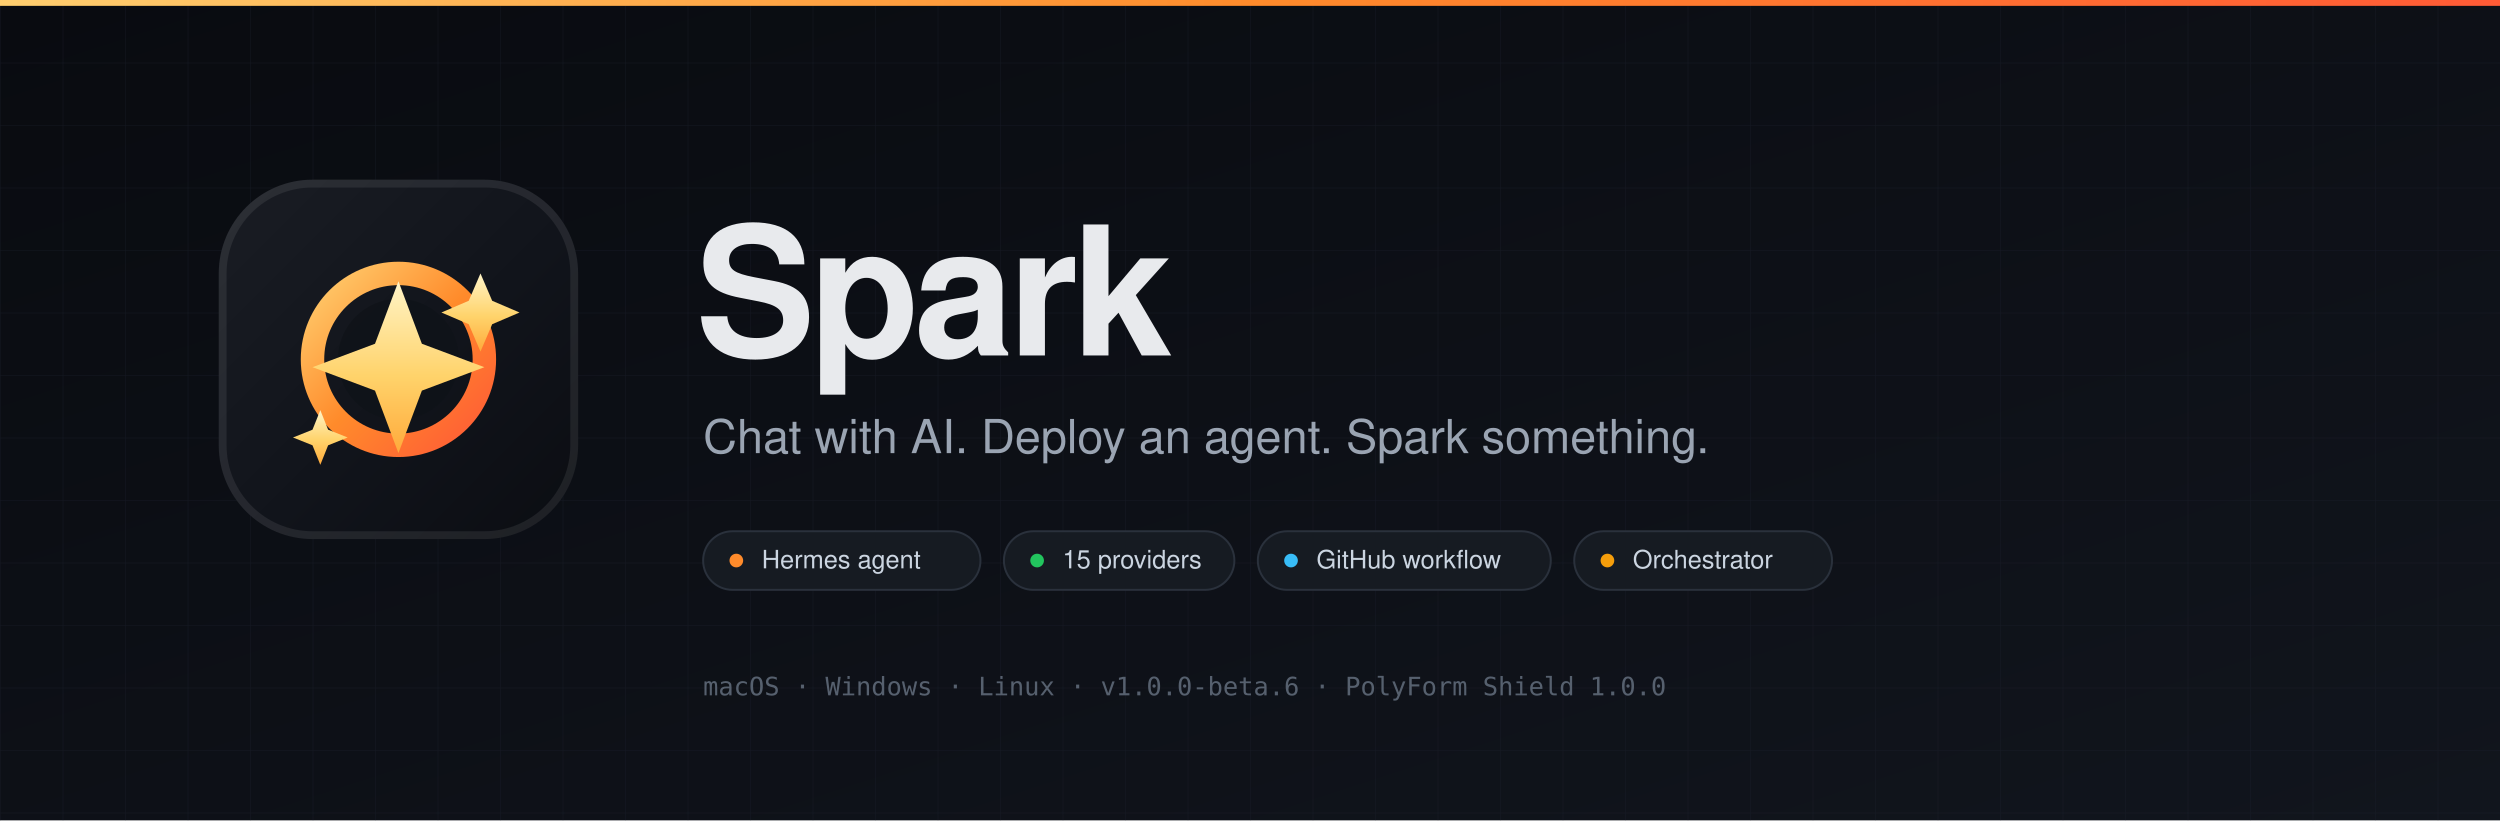
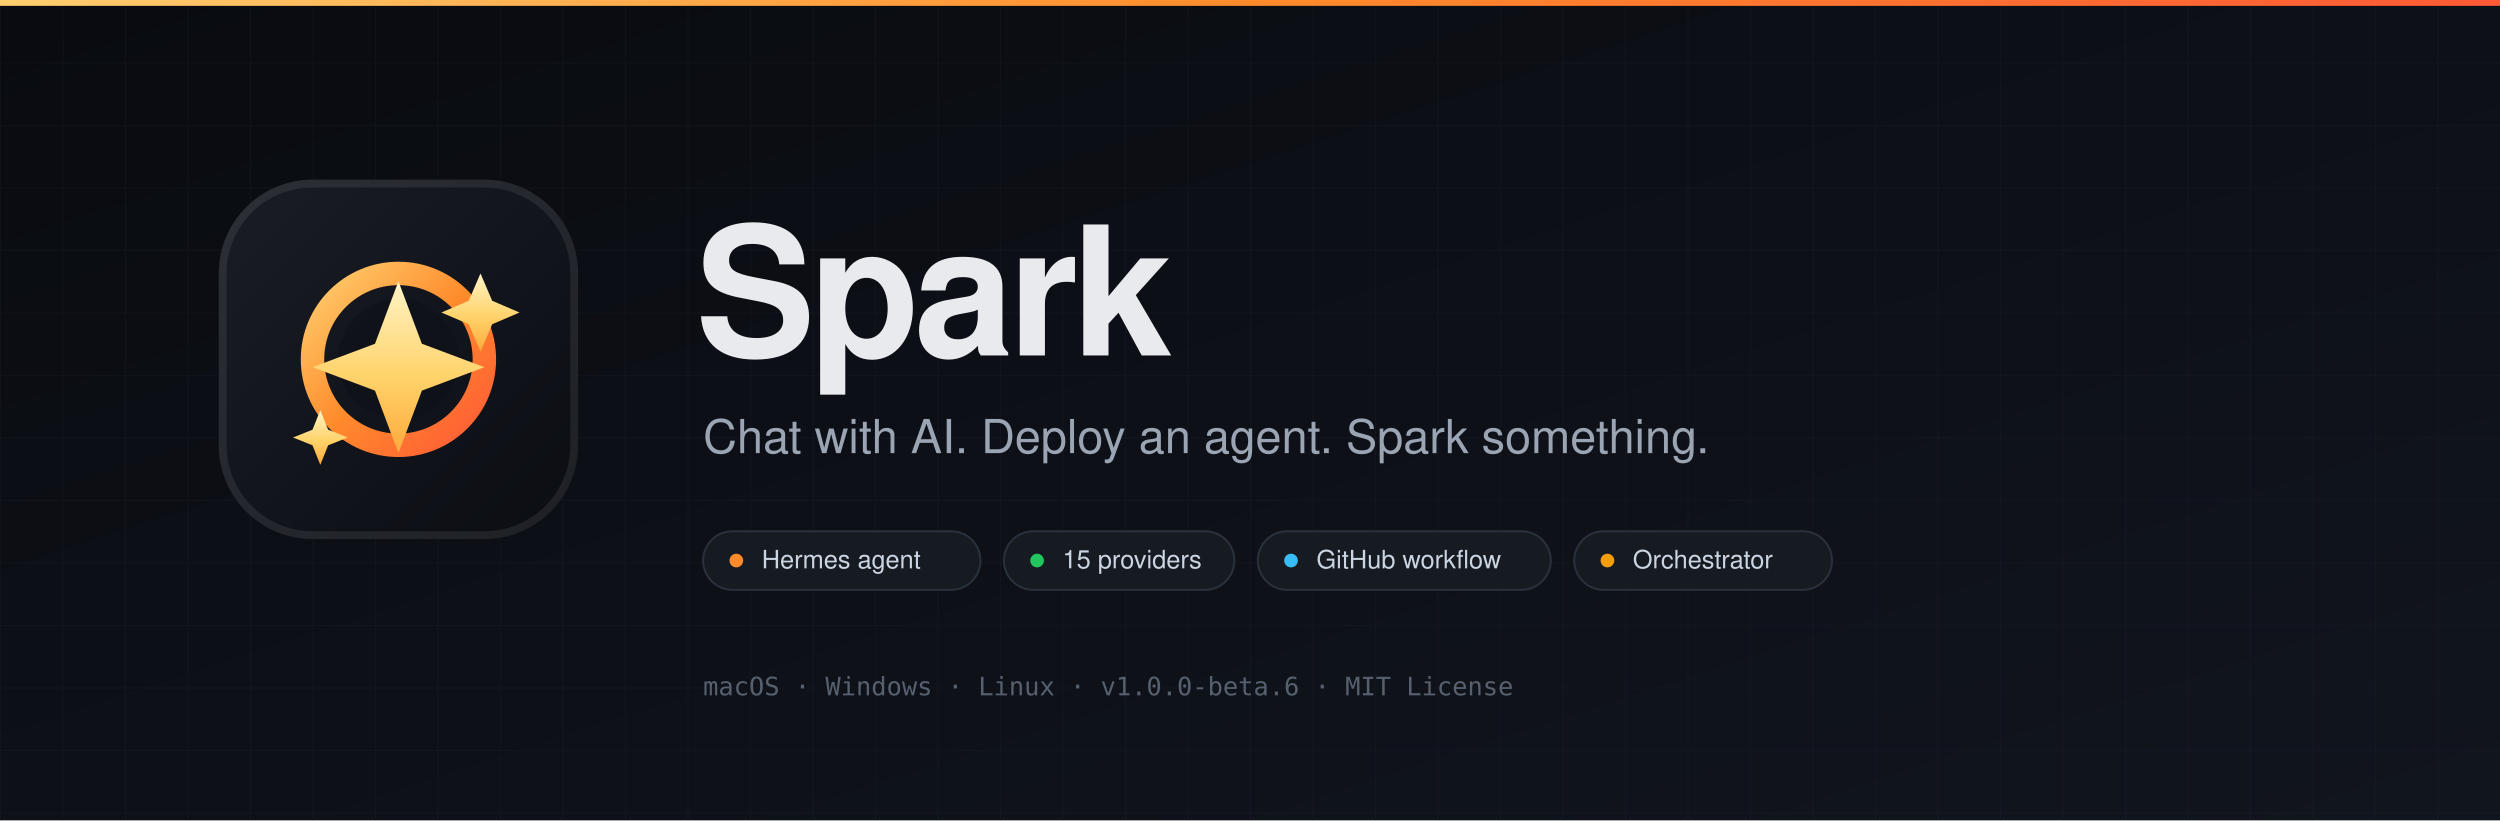
<svg xmlns="http://www.w3.org/2000/svg" width="1280" height="420" viewBox="0 0 1280 420" fill="none">
  <defs>
    <linearGradient id="bg" x1="0" y1="0" x2="1" y2="1">
      <stop offset="0%" stop-color="#090B10" />
      <stop offset="100%" stop-color="#11151D" />
    </linearGradient>
    <linearGradient id="accent" x1="0" y1="0" x2="1" y2="0">
      <stop offset="0%" stop-color="#FFCF70" />
      <stop offset="50%" stop-color="#FF8B2B" />
      <stop offset="100%" stop-color="#FF5A36" />
    </linearGradient>
    <pattern id="grid" width="32" height="32" patternUnits="userSpaceOnUse">
      <path d="M32 0 L0 0 0 32" fill="none" stroke="#1C2330" stroke-width="0.5" opacity="0.55" />
    </pattern>
    <linearGradient id="bannerPlate" x1="0" y1="0" x2="1" y2="1">
      <stop offset="0%" stop-color="#1A1D24" />
      <stop offset="55%" stop-color="#11141B" />
      <stop offset="100%" stop-color="#0B0D12" />
    </linearGradient>
    <linearGradient id="bannerRing" x1="0" y1="0" x2="1" y2="1">
      <stop offset="0%" stop-color="#FFCF70" />
      <stop offset="50%" stop-color="#FF8B2B" />
      <stop offset="100%" stop-color="#FF5A36" />
    </linearGradient>
    <radialGradient id="bannerGlow" cx="0" cy="0" r="1" gradientUnits="userSpaceOnUse" gradientTransform="translate(0.5 0.5) rotate(90) scale(0.5)">
      <stop offset="0%" stop-color="#FFD98B" stop-opacity="0.95" />
      <stop offset="100%" stop-color="#FFD98B" stop-opacity="0" />
    </radialGradient>
    <linearGradient id="bannerSpark" x1="0" y1="0" x2="0" y2="1">
      <stop offset="0%" stop-color="#FFF4C7" />
      <stop offset="55%" stop-color="#FFD36B" />
      <stop offset="100%" stop-color="#FFAA3B" />
    </linearGradient>
  </defs>
  <rect width="1280" height="420" fill="url(#bg)" />
  <rect width="1280" height="420" fill="url(#grid)" />
  <rect x="0" y="0" width="1280" height="3" fill="url(#accent)" />
  <g transform="translate(112 92)">
    <rect x="0" y="0" width="184" height="184" rx="48" fill="url(#bannerPlate)" />
    <rect x="2" y="2" width="180" height="180" rx="46" stroke="#FFFFFF" stroke-opacity="0.08" stroke-width="4" />
    <circle cx="92" cy="92" r="56" fill="url(#bannerGlow)" />
    <circle cx="92" cy="92" r="44" stroke="url(#bannerRing)" stroke-width="12" />
    <circle cx="92" cy="92" r="31" fill="#0F1218" fill-opacity="0.72" />
    <g fill="url(#bannerSpark)">
      <path d="M92 52 L104 84 L136 96 L104 108 L92 140 L80 108 L48 96 L80 84 Z" />
      <path d="M134 48 L140 62 L154 68 L140 74 L134 88 L128 74 L114 68 L128 62 Z" />
      <path d="M52 118 L56 128 L66 132 L56 136 L52 146 L48 136 L38 132 L48 128 Z" />
    </g>
  </g>
  <text x="356" y="182" font-family="Helvetica, Arial, sans-serif" font-size="92" font-weight="700" letter-spacing="-2.8" fill="#E8EAED">Spark</text>
  <text x="360" y="232" font-family="Helvetica, Arial, sans-serif" font-size="24" fill="#9AA4B2">Chat with AI. Deploy an agent. Spark something.</text>
  <g font-family="Helvetica, Arial, sans-serif" font-size="13" fill="#CBD5E1">
    <g transform="translate(360,272)">
      <rect width="142" height="30" rx="15" fill="#161B22" stroke="#2A313C" stroke-width="1" />
      <circle cx="17" cy="15" r="3.5" fill="#FF8B2B" />
      <text x="30" y="19">Hermes agent</text>
    </g>
    <g transform="translate(514,272)">
      <rect width="118" height="30" rx="15" fill="#161B22" stroke="#2A313C" stroke-width="1" />
      <circle cx="17" cy="15" r="3.5" fill="#22C55E" />
      <text x="30" y="19">15 providers</text>
    </g>
    <g transform="translate(644,272)">
      <rect width="150" height="30" rx="15" fill="#161B22" stroke="#2A313C" stroke-width="1" />
      <circle cx="17" cy="15" r="3.5" fill="#38BDF8" />
      <text x="30" y="19">GitHub workflow</text>
    </g>
    <g transform="translate(806,272)">
      <rect width="132" height="30" rx="15" fill="#161B22" stroke="#2A313C" stroke-width="1" />
      <circle cx="17" cy="15" r="3.5" fill="#F59E0B" />
      <text x="30" y="19">Orchestrator</text>
    </g>
  </g>
-   <text x="360" y="356" font-family="Menlo, Monaco, monospace" font-size="13" fill="#56606E">macOS · Windows · Linux  ·  v1.0.0-beta.6  ·  PolyForm Shield 1.0.0</text>
+   <text x="360" y="356" font-family="Menlo, Monaco, monospace" font-size="13" fill="#56606E">macOS · Windows · Linux  ·  v1.0.0-beta.6  ·  MIT License</text>
</svg>
